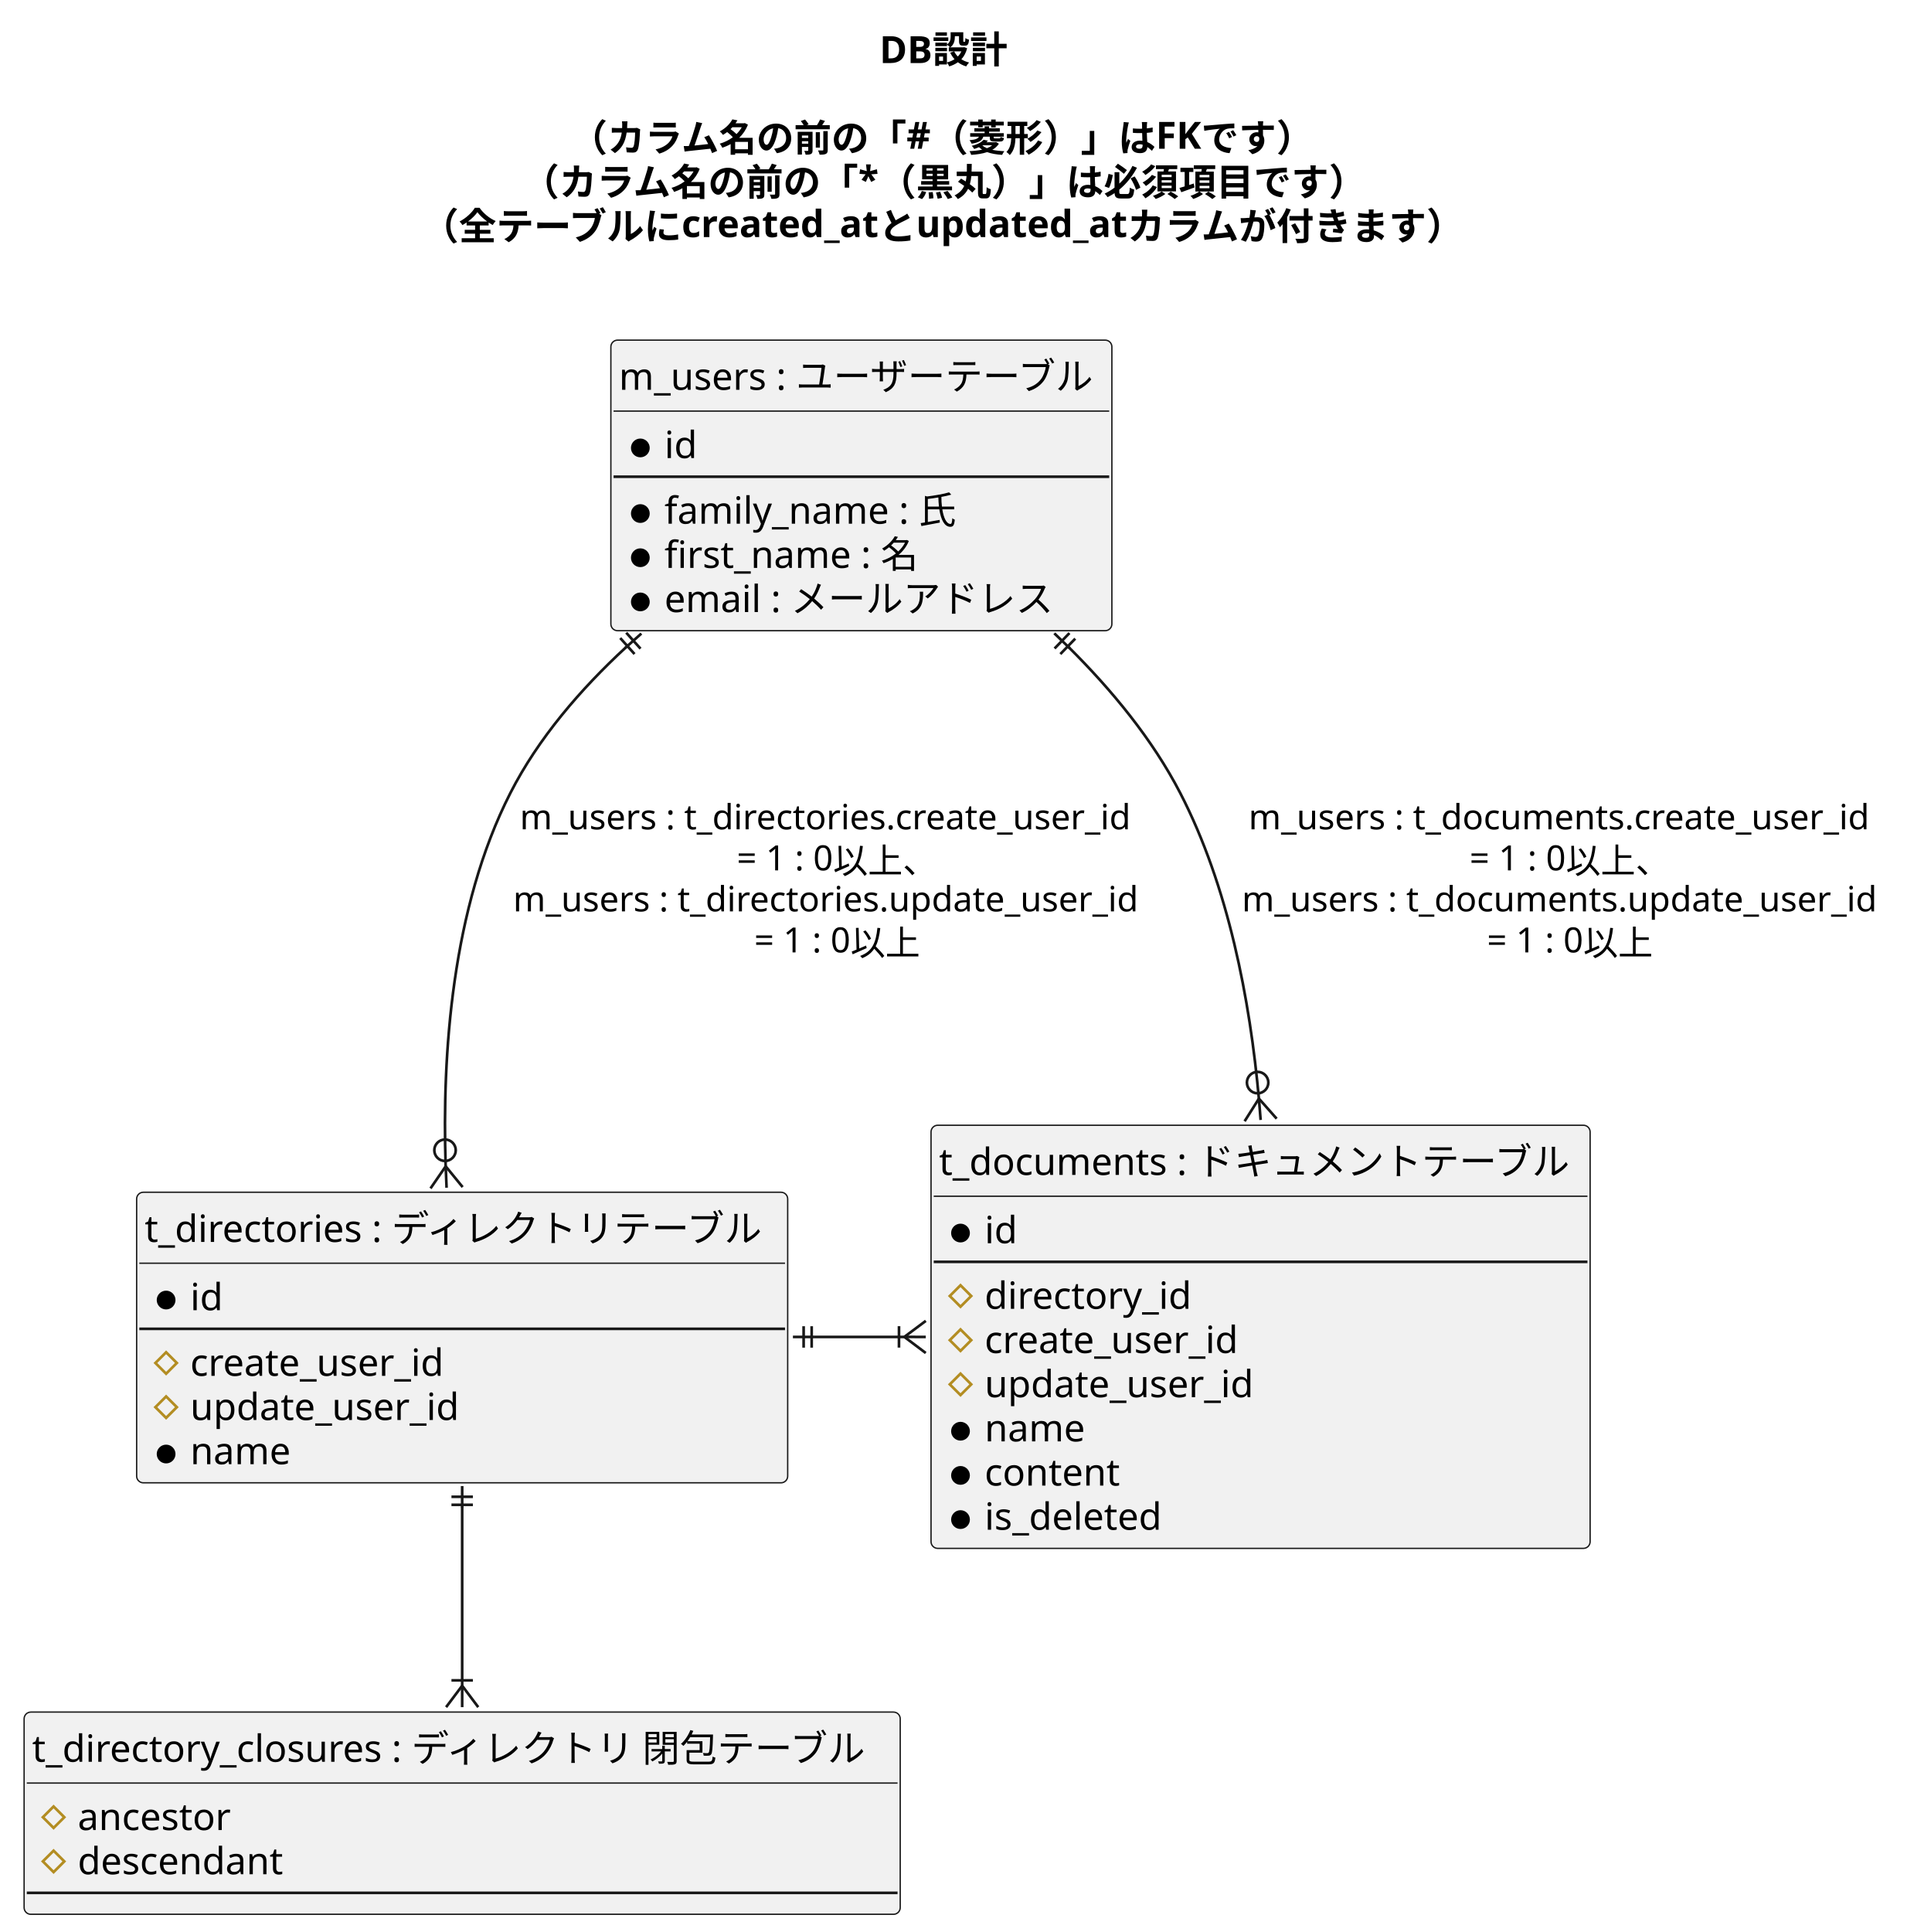
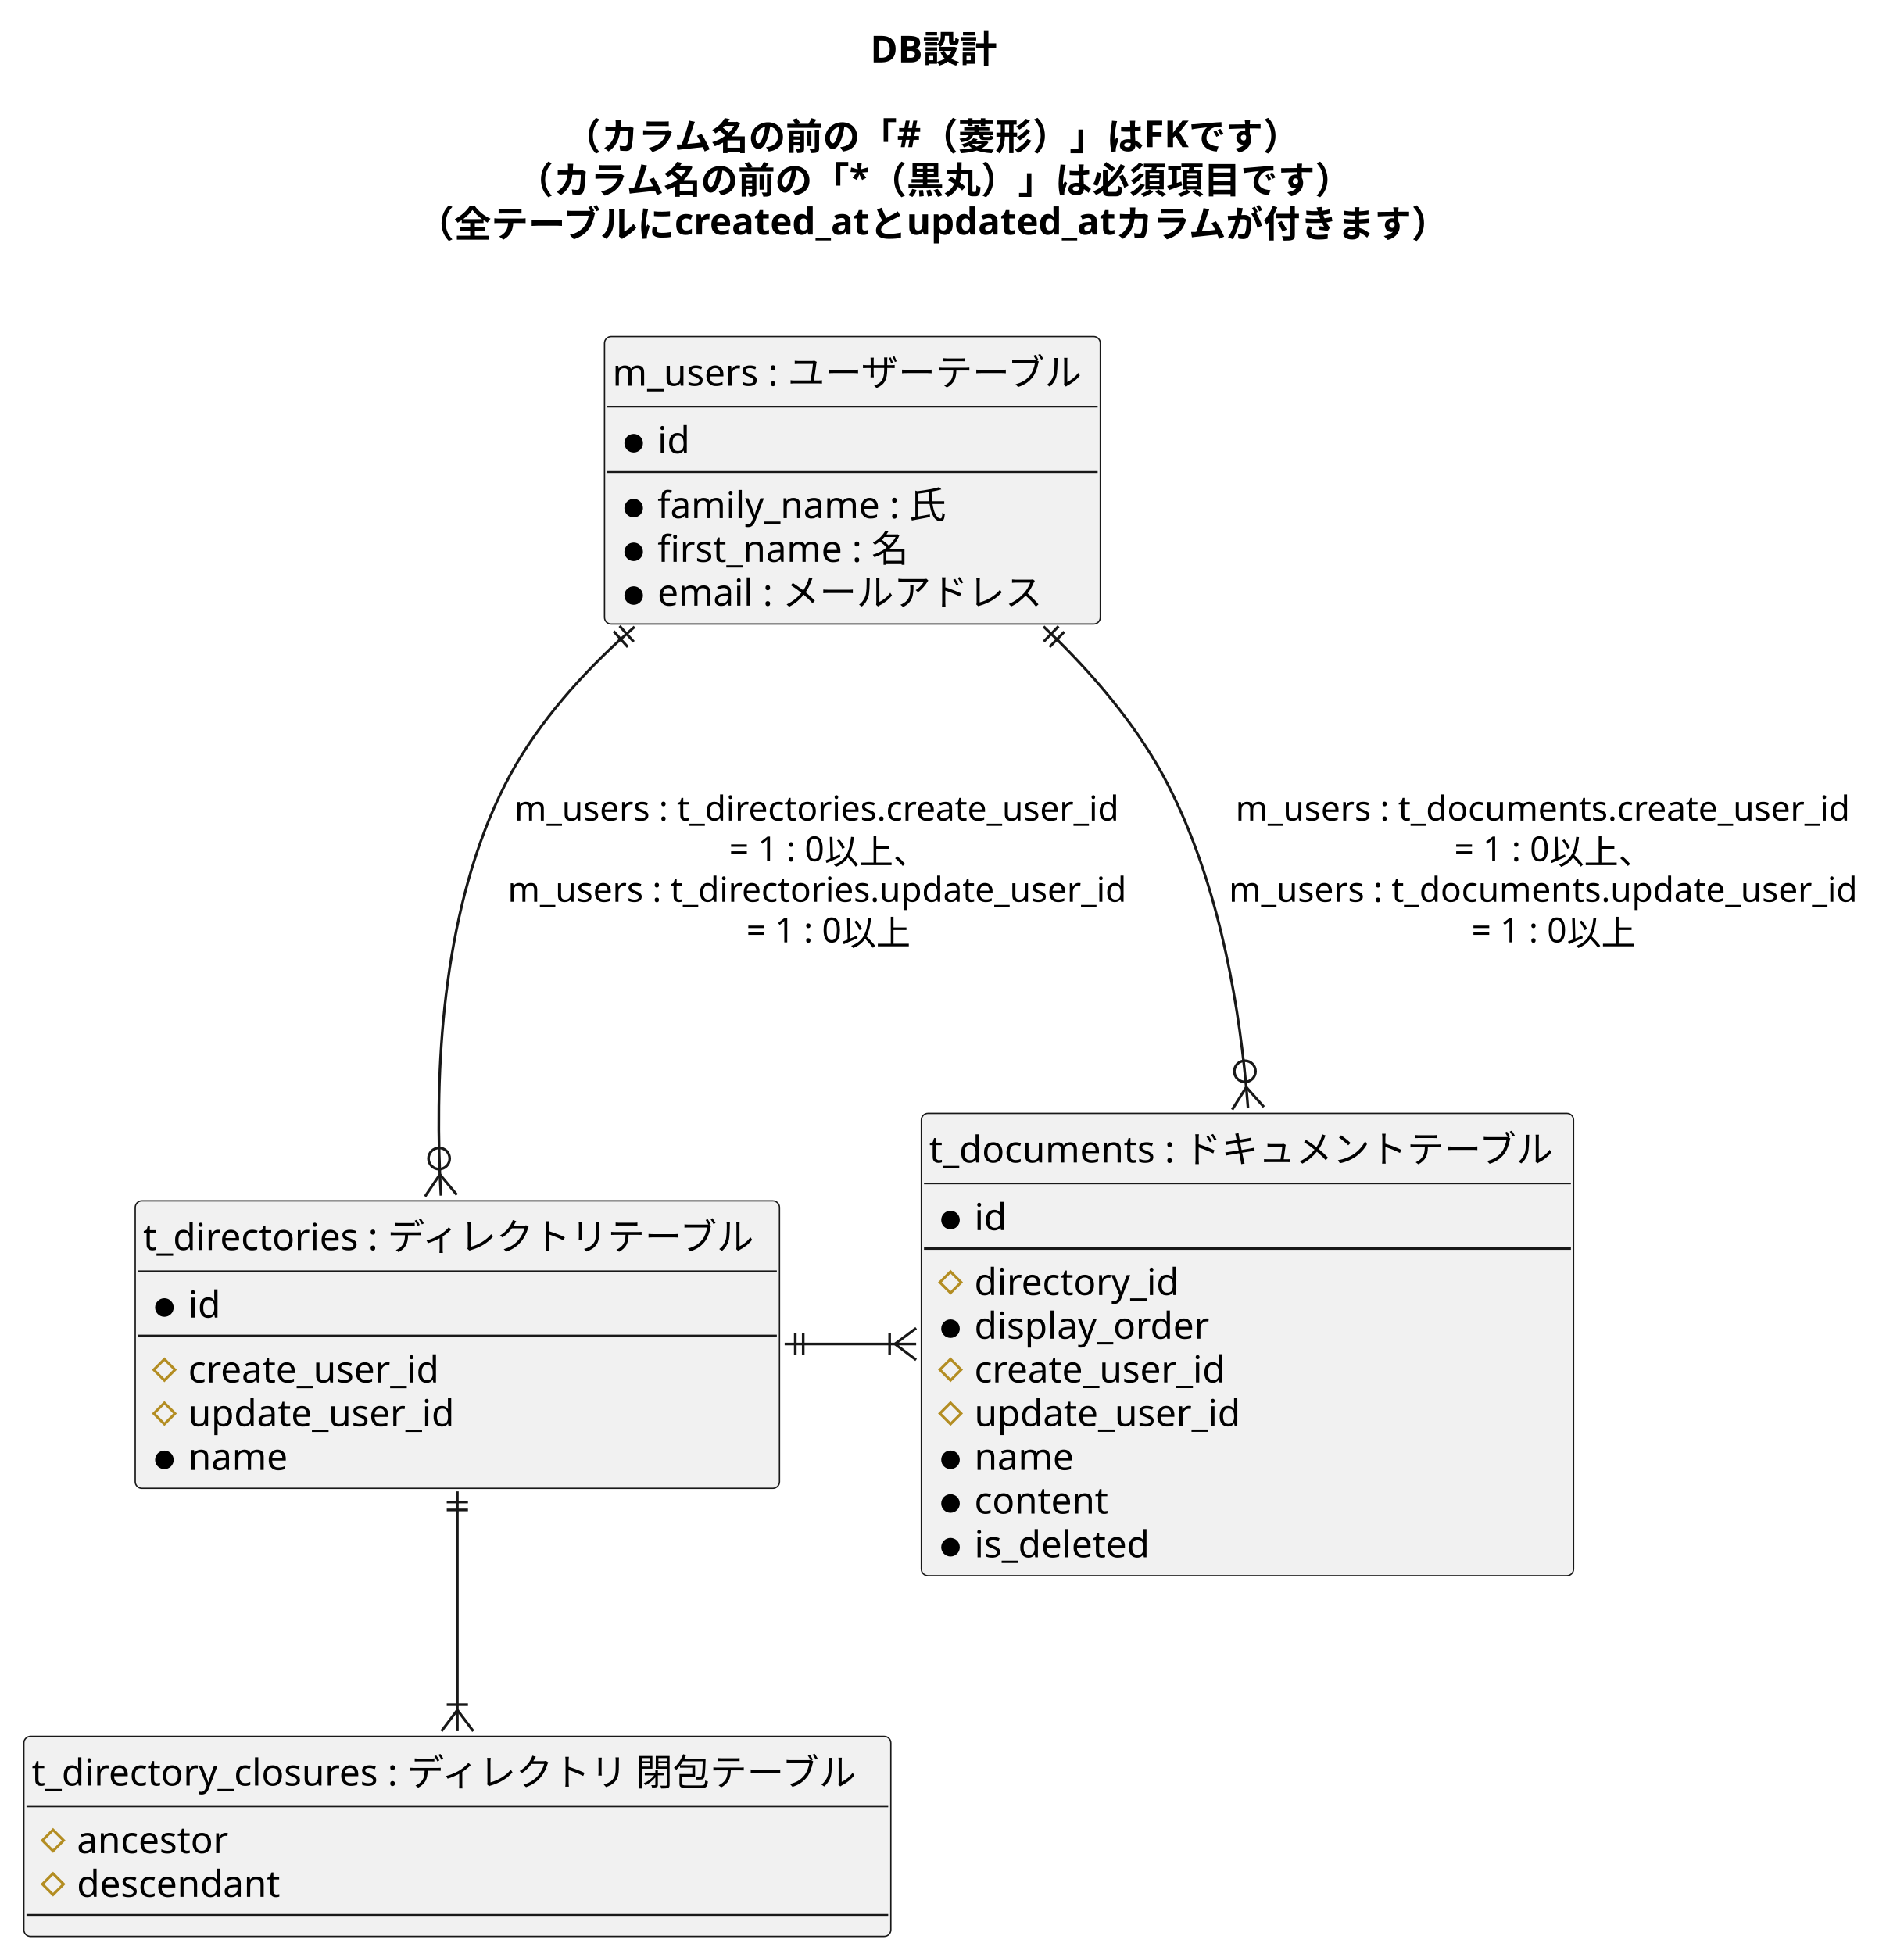
- <svg xmlns="http://www.w3.org/2000/svg" contentStyleType="text/css" height="721px" preserveAspectRatio="none" style="width:718px;height:721px;background:#FFFFFF;" version="1.1" viewBox="0 0 718 721" width="718px" zoomAndPan="magnify">
+ <svg xmlns="http://www.w3.org/2000/svg" contentStyleType="text/css" height="737px" preserveAspectRatio="none" style="width:718px;height:737px;background:#FFFFFF;" version="1.1" viewBox="0 0 718 737" width="718px" zoomAndPan="magnify">
  <defs />
  <g>
    <text fill="#000000" font-family="sans-serif" font-size="14" font-weight="bold" lengthAdjust="spacing" textLength="48" x="328.25" y="23.535">DB設計</text>
    <text fill="#000000" font-family="sans-serif" font-size="14" font-weight="bold" lengthAdjust="spacing" textLength="5" x="349.75" y="40.023"> </text>
    <text fill="#000000" font-family="sans-serif" font-size="14" font-weight="bold" lengthAdjust="spacing" textLength="279" x="212.75" y="56.512">（カラム名の前の「#（菱形）」はFKです）</text>
    <text fill="#000000" font-family="sans-serif" font-size="14" font-weight="bold" lengthAdjust="spacing" textLength="315" x="194.75" y="73">（カラム名の前の「*（黒丸）」は必須項目です）</text>
    <text fill="#000000" font-family="sans-serif" font-size="14" font-weight="bold" lengthAdjust="spacing" textLength="390" x="157.25" y="89.488">（全テーブルにcreated_atとupdated_atカラムが付きます）</text>
    <text fill="#000000" font-family="sans-serif" font-size="14" font-weight="bold" lengthAdjust="spacing" textLength="5" x="349.75" y="105.977"> </text>
    <g id="elem_m_users">
      <rect codeLine="15" fill="#F1F1F1" height="108.441" id="m_users" rx="2.5" ry="2.5" style="stroke:#181818;stroke-width:0.5;" width="187" x="228" y="126.93" />
      <text fill="#000000" font-family="sans-serif" font-size="14" lengthAdjust="spacing" textLength="181" x="231" y="145.465">m_users : ユーザーテーブル</text>
      <line style="stroke:#181818;stroke-width:0.5;" x1="229" x2="414" y1="153.418" y2="153.418" />
      <ellipse cx="239" cy="167.162" fill="#000000" rx="3" ry="3" style="stroke:#000000;stroke-width:1.0;" />
      <text fill="#000000" font-family="sans-serif" font-size="14" lengthAdjust="spacing" textLength="13" x="248" y="170.953">id</text>
      <line style="stroke:#181818;stroke-width:1.0;" x1="229" x2="414" y1="177.906" y2="177.906" />
      <ellipse cx="239" cy="191.65" fill="#000000" rx="3" ry="3" style="stroke:#000000;stroke-width:1.0;" />
      <text fill="#000000" font-family="sans-serif" font-size="14" lengthAdjust="spacing" textLength="112" x="248" y="195.441">family_name : 氏</text>
      <ellipse cx="239" cy="208.139" fill="#000000" rx="3" ry="3" style="stroke:#000000;stroke-width:1.0;" />
      <text fill="#000000" font-family="sans-serif" font-size="14" lengthAdjust="spacing" textLength="98" x="248" y="211.93">first_name : 名</text>
      <ellipse cx="239" cy="224.627" fill="#000000" rx="3" ry="3" style="stroke:#000000;stroke-width:1.0;" />
      <text fill="#000000" font-family="sans-serif" font-size="14" lengthAdjust="spacing" textLength="147" x="248" y="228.418">email : メールアドレス</text>
    </g>
    <g id="elem_t_directories">
-       <rect codeLine="23" fill="#F1F1F1" height="108.441" id="t_directories" rx="2.5" ry="2.5" style="stroke:#181818;stroke-width:0.5;" width="243" x="51" y="444.93" />
-       <text fill="#000000" font-family="sans-serif" font-size="14" lengthAdjust="spacing" textLength="237" x="54" y="463.465">t_directories : ディレクトリテーブル</text>
-       <line style="stroke:#181818;stroke-width:0.5;" x1="52" x2="293" y1="471.418" y2="471.418" />
-       <ellipse cx="62" cy="485.162" fill="#000000" rx="3" ry="3" style="stroke:#000000;stroke-width:1.0;" />
-       <text fill="#000000" font-family="sans-serif" font-size="14" lengthAdjust="spacing" textLength="13" x="71" y="488.953">id</text>
-       <line style="stroke:#181818;stroke-width:1.0;" x1="52" x2="293" y1="495.906" y2="495.906" />
-       <polygon fill="none" points="62,504.65,66,508.65,62,512.65,58,508.65" style="stroke:#B38D22;stroke-width:1.0;" />
-       <text fill="#000000" font-family="sans-serif" font-size="14" lengthAdjust="spacing" textLength="99" x="71" y="513.441">create_user_id</text>
-       <polygon fill="none" points="62,521.139,66,525.139,62,529.139,58,525.139" style="stroke:#B38D22;stroke-width:1.0;" />
-       <text fill="#000000" font-family="sans-serif" font-size="14" lengthAdjust="spacing" textLength="105" x="71" y="529.93">update_user_id</text>
-       <ellipse cx="62" cy="542.627" fill="#000000" rx="3" ry="3" style="stroke:#000000;stroke-width:1.0;" />
-       <text fill="#000000" font-family="sans-serif" font-size="14" lengthAdjust="spacing" textLength="38" x="71" y="546.418">name</text>
+       <rect codeLine="23" fill="#F1F1F1" height="108.441" id="t_directories" rx="2.5" ry="2.5" style="stroke:#181818;stroke-width:0.5;" width="243" x="51" y="452.93" />
+       <text fill="#000000" font-family="sans-serif" font-size="14" lengthAdjust="spacing" textLength="237" x="54" y="471.465">t_directories : ディレクトリテーブル</text>
+       <line style="stroke:#181818;stroke-width:0.5;" x1="52" x2="293" y1="479.418" y2="479.418" />
+       <ellipse cx="62" cy="493.162" fill="#000000" rx="3" ry="3" style="stroke:#000000;stroke-width:1.0;" />
+       <text fill="#000000" font-family="sans-serif" font-size="14" lengthAdjust="spacing" textLength="13" x="71" y="496.953">id</text>
+       <line style="stroke:#181818;stroke-width:1.0;" x1="52" x2="293" y1="503.906" y2="503.906" />
+       <polygon fill="none" points="62,512.65,66,516.65,62,520.65,58,516.65" style="stroke:#B38D22;stroke-width:1.0;" />
+       <text fill="#000000" font-family="sans-serif" font-size="14" lengthAdjust="spacing" textLength="99" x="71" y="521.441">create_user_id</text>
+       <polygon fill="none" points="62,529.139,66,533.139,62,537.139,58,533.139" style="stroke:#B38D22;stroke-width:1.0;" />
+       <text fill="#000000" font-family="sans-serif" font-size="14" lengthAdjust="spacing" textLength="105" x="71" y="537.93">update_user_id</text>
+       <ellipse cx="62" cy="550.627" fill="#000000" rx="3" ry="3" style="stroke:#000000;stroke-width:1.0;" />
+       <text fill="#000000" font-family="sans-serif" font-size="14" lengthAdjust="spacing" textLength="38" x="71" y="554.418">name</text>
    </g>
    <g id="elem_t_documents">
-       <rect codeLine="31" fill="#F1F1F1" height="157.906" id="t_documents" rx="2.5" ry="2.5" style="stroke:#181818;stroke-width:0.5;" width="246" x="347.5" y="419.93" />
+       <rect codeLine="31" fill="#F1F1F1" height="174.394" id="t_documents" rx="2.5" ry="2.5" style="stroke:#181818;stroke-width:0.5;" width="246" x="347.5" y="419.93" />
      <text fill="#000000" font-family="sans-serif" font-size="14" lengthAdjust="spacing" textLength="240" x="350.5" y="438.465">t_documents : ドキュメントテーブル</text>
      <line style="stroke:#181818;stroke-width:0.5;" x1="348.5" x2="592.5" y1="446.418" y2="446.418" />
      <ellipse cx="358.5" cy="460.162" fill="#000000" rx="3" ry="3" style="stroke:#000000;stroke-width:1.0;" />
      <text fill="#000000" font-family="sans-serif" font-size="14" lengthAdjust="spacing" textLength="13" x="367.5" y="463.953">id</text>
      <line style="stroke:#181818;stroke-width:1.0;" x1="348.5" x2="592.5" y1="470.906" y2="470.906" />
      <polygon fill="none" points="358.5,479.65,362.5,483.65,358.5,487.65,354.5,483.65" style="stroke:#B38D22;stroke-width:1.0;" />
      <text fill="#000000" font-family="sans-serif" font-size="14" lengthAdjust="spacing" textLength="81" x="367.5" y="488.441">directory_id</text>
-       <polygon fill="none" points="358.5,496.139,362.5,500.139,358.5,504.139,354.5,500.139" style="stroke:#B38D22;stroke-width:1.0;" />
-       <text fill="#000000" font-family="sans-serif" font-size="14" lengthAdjust="spacing" textLength="99" x="367.5" y="504.93">create_user_id</text>
+       <ellipse cx="358.5" cy="501.139" fill="#000000" rx="3" ry="3" style="stroke:#000000;stroke-width:1.0;" />
+       <text fill="#000000" font-family="sans-serif" font-size="14" lengthAdjust="spacing" textLength="93" x="367.5" y="504.93">display_order</text>
      <polygon fill="none" points="358.5,512.627,362.5,516.627,358.5,520.627,354.5,516.627" style="stroke:#B38D22;stroke-width:1.0;" />
-       <text fill="#000000" font-family="sans-serif" font-size="14" lengthAdjust="spacing" textLength="105" x="367.5" y="521.418">update_user_id</text>
-       <ellipse cx="358.5" cy="534.115" fill="#000000" rx="3" ry="3" style="stroke:#000000;stroke-width:1.0;" />
-       <text fill="#000000" font-family="sans-serif" font-size="14" lengthAdjust="spacing" textLength="38" x="367.5" y="537.906">name</text>
+       <text fill="#000000" font-family="sans-serif" font-size="14" lengthAdjust="spacing" textLength="99" x="367.5" y="521.418">create_user_id</text>
+       <polygon fill="none" points="358.5,529.115,362.5,533.115,358.5,537.115,354.5,533.115" style="stroke:#B38D22;stroke-width:1.0;" />
+       <text fill="#000000" font-family="sans-serif" font-size="14" lengthAdjust="spacing" textLength="105" x="367.5" y="537.906">update_user_id</text>
      <ellipse cx="358.5" cy="550.604" fill="#000000" rx="3" ry="3" style="stroke:#000000;stroke-width:1.0;" />
-       <text fill="#000000" font-family="sans-serif" font-size="14" lengthAdjust="spacing" textLength="52" x="367.5" y="554.394">content</text>
+       <text fill="#000000" font-family="sans-serif" font-size="14" lengthAdjust="spacing" textLength="38" x="367.5" y="554.394">name</text>
      <ellipse cx="358.5" cy="567.092" fill="#000000" rx="3" ry="3" style="stroke:#000000;stroke-width:1.0;" />
-       <text fill="#000000" font-family="sans-serif" font-size="14" lengthAdjust="spacing" textLength="69" x="367.5" y="570.883">is_deleted</text>
+       <text fill="#000000" font-family="sans-serif" font-size="14" lengthAdjust="spacing" textLength="52" x="367.5" y="570.883">content</text>
+       <ellipse cx="358.5" cy="583.58" fill="#000000" rx="3" ry="3" style="stroke:#000000;stroke-width:1.0;" />
+       <text fill="#000000" font-family="sans-serif" font-size="14" lengthAdjust="spacing" textLength="69" x="367.5" y="587.371">is_deleted</text>
    </g>
    <g id="elem_t_directory_closures">
-       <rect codeLine="42" fill="#F1F1F1" height="75.465" id="t_directory_closures" rx="2.5" ry="2.5" style="stroke:#181818;stroke-width:0.5;" width="327" x="9" y="638.93" />
-       <text fill="#000000" font-family="sans-serif" font-size="14" lengthAdjust="spacing" textLength="321" x="12" y="657.465">t_directory_closures : ディレクトリ 閉包テーブル</text>
-       <line style="stroke:#181818;stroke-width:0.5;" x1="10" x2="335" y1="665.418" y2="665.418" />
-       <polygon fill="none" points="20,674.162,24,678.162,20,682.162,16,678.162" style="stroke:#B38D22;stroke-width:1.0;" />
-       <text fill="#000000" font-family="sans-serif" font-size="14" lengthAdjust="spacing" textLength="59" x="29" y="682.953">ancestor</text>
-       <polygon fill="none" points="20,690.65,24,694.65,20,698.65,16,694.65" style="stroke:#B38D22;stroke-width:1.0;" />
-       <text fill="#000000" font-family="sans-serif" font-size="14" lengthAdjust="spacing" textLength="79" x="29" y="699.441">descendant</text>
-       <line style="stroke:#181818;stroke-width:1.0;" x1="10" x2="335" y1="706.394" y2="706.394" />
+       <rect codeLine="43" fill="#F1F1F1" height="75.465" id="t_directory_closures" rx="2.5" ry="2.5" style="stroke:#181818;stroke-width:0.5;" width="327" x="9" y="654.93" />
+       <text fill="#000000" font-family="sans-serif" font-size="14" lengthAdjust="spacing" textLength="321" x="12" y="673.465">t_directory_closures : ディレクトリ 閉包テーブル</text>
+       <line style="stroke:#181818;stroke-width:0.5;" x1="10" x2="335" y1="681.418" y2="681.418" />
+       <polygon fill="none" points="20,690.162,24,694.162,20,698.162,16,694.162" style="stroke:#B38D22;stroke-width:1.0;" />
+       <text fill="#000000" font-family="sans-serif" font-size="14" lengthAdjust="spacing" textLength="59" x="29" y="698.953">ancestor</text>
+       <polygon fill="none" points="20,706.65,24,710.65,20,714.65,16,710.65" style="stroke:#B38D22;stroke-width:1.0;" />
+       <text fill="#000000" font-family="sans-serif" font-size="14" lengthAdjust="spacing" textLength="79" x="29" y="715.441">descendant</text>
+       <line style="stroke:#181818;stroke-width:1.0;" x1="10" x2="335" y1="722.394" y2="722.394" />
    </g>
    <g id="link_m_users_t_directories">
-       <path codeLine="48" d="M233.67,241.53 C216.66,257.22 200.9,275.54 190.5,295.93 C168.6,338.85 164.97,393.6 166.34,435.27 " fill="none" id="m_users-t_directories" style="stroke:#181818;stroke-width:1.0;" />
-       <line style="stroke:#181818;stroke-width:1.0;" x1="233.732" x2="239.065" y1="236.115" y2="242.078" />
-       <line style="stroke:#181818;stroke-width:1.0;" x1="231.496" x2="236.829" y1="238.115" y2="244.078" />
-       <line style="stroke:#181818;stroke-width:1.0;" x1="233.417" x2="239.38" y1="241.763" y2="236.43" />
-       <line style="stroke:#181818;stroke-width:1.0;" x1="166.351" x2="172.675" y1="435.257" y2="443.003" />
-       <line style="stroke:#181818;stroke-width:1.0;" x1="166.351" x2="160.685" y1="435.257" y2="443.496" />
-       <line style="stroke:#181818;stroke-width:1.0;" x1="166.351" x2="166.68" y1="435.257" y2="443.25" />
-       <ellipse cx="166.105" cy="429.262" fill="none" rx="4" ry="4" style="stroke:#181818;stroke-width:1.0;" />
+       <path codeLine="49" d="M233.62,241.5 C216.61,257.19 200.87,275.52 190.5,295.93 C167.41,341.37 164.12,399.52 165.92,443.11 " fill="none" id="m_users-t_directories" style="stroke:#181818;stroke-width:1.0;" />
+       <line style="stroke:#181818;stroke-width:1.0;" x1="233.682" x2="239.015" y1="236.095" y2="242.058" />
+       <line style="stroke:#181818;stroke-width:1.0;" x1="231.446" x2="236.779" y1="238.095" y2="244.058" />
+       <line style="stroke:#181818;stroke-width:1.0;" x1="233.367" x2="239.33" y1="241.743" y2="236.41" />
+       <line style="stroke:#181818;stroke-width:1.0;" x1="165.91" x2="172.303" y1="442.96" y2="450.649" />
+       <line style="stroke:#181818;stroke-width:1.0;" x1="165.91" x2="160.317" y1="442.96" y2="451.25" />
+       <line style="stroke:#181818;stroke-width:1.0;" x1="165.91" x2="166.31" y1="442.96" y2="450.95" />
+       <ellipse cx="165.61" cy="436.967" fill="none" rx="4" ry="4" style="stroke:#181818;stroke-width:1.0;" />
      <text fill="#000000" font-family="sans-serif" font-size="13" lengthAdjust="spacing" textLength="239" x="194" y="309.498">m_users : t_directories.create_user_id</text>
      <text fill="#000000" font-family="sans-serif" font-size="13" lengthAdjust="spacing" textLength="81" x="275" y="324.809">= 1 : 0以上、</text>
      <text fill="#000000" font-family="sans-serif" font-size="13" lengthAdjust="spacing" textLength="244" x="191.5" y="340.119">m_users : t_directories.update_user_id</text>
      <text fill="#000000" font-family="sans-serif" font-size="13" lengthAdjust="spacing" textLength="68" x="281.5" y="355.43">= 1 : 0以上</text>
    </g>
    <g id="link_m_users_t_documents">
-       <path codeLine="49" d="M398.88,241.53 C414.98,257.51 430.18,275.96 440.5,295.93 C458.51,330.77 466.56,373.22 469.89,410.2 " fill="none" id="m_users-t_documents" style="stroke:#181818;stroke-width:1.0;" />
-       <line style="stroke:#181818;stroke-width:1.0;" x1="393.61" x2="399.166" y1="242.006" y2="236.25" />
-       <line style="stroke:#181818;stroke-width:1.0;" x1="395.769" x2="401.325" y1="244.089" y2="238.333" />
-       <line style="stroke:#181818;stroke-width:1.0;" x1="399.266" x2="393.51" y1="241.906" y2="236.35" />
-       <line style="stroke:#181818;stroke-width:1.0;" x1="469.877" x2="476.501" y1="409.986" y2="417.477" />
-       <line style="stroke:#181818;stroke-width:1.0;" x1="469.877" x2="464.539" y1="409.986" y2="418.442" />
-       <line style="stroke:#181818;stroke-width:1.0;" x1="469.877" x2="470.52" y1="409.986" y2="417.96" />
-       <ellipse cx="469.395" cy="404.005" fill="none" rx="4" ry="4" style="stroke:#181818;stroke-width:1.0;" />
+       <path codeLine="50" d="M398.96,241.49 C415.06,257.47 430.23,275.93 440.5,295.93 C458.37,330.74 466.58,372.83 470.06,410.15 " fill="none" id="m_users-t_documents" style="stroke:#181818;stroke-width:1.0;" />
+       <line style="stroke:#181818;stroke-width:1.0;" x1="393.69" x2="399.246" y1="241.966" y2="236.21" />
+       <line style="stroke:#181818;stroke-width:1.0;" x1="395.849" x2="401.404" y1="244.049" y2="238.293" />
+       <line style="stroke:#181818;stroke-width:1.0;" x1="399.346" x2="393.59" y1="241.866" y2="236.31" />
+       <line style="stroke:#181818;stroke-width:1.0;" x1="470.048" x2="476.699" y1="410.058" y2="417.526" />
+       <line style="stroke:#181818;stroke-width:1.0;" x1="470.048" x2="464.741" y1="410.058" y2="418.533" />
+       <line style="stroke:#181818;stroke-width:1.0;" x1="470.048" x2="470.72" y1="410.058" y2="418.03" />
+       <ellipse cx="469.545" cy="404.079" fill="none" rx="4" ry="4" style="stroke:#181818;stroke-width:1.0;" />
      <text fill="#000000" font-family="sans-serif" font-size="13" lengthAdjust="spacing" textLength="242" x="466" y="309.498">m_users : t_documents.create_user_id</text>
      <text fill="#000000" font-family="sans-serif" font-size="13" lengthAdjust="spacing" textLength="81" x="548.5" y="324.809">= 1 : 0以上、</text>
      <text fill="#000000" font-family="sans-serif" font-size="13" lengthAdjust="spacing" textLength="247" x="463.5" y="340.119">m_users : t_documents.update_user_id</text>
      <text fill="#000000" font-family="sans-serif" font-size="13" lengthAdjust="spacing" textLength="68" x="555" y="355.43">= 1 : 0以上</text>
    </g>
    <g id="link_t_directories_t_documents">
-       <path codeLine="50" d="M303.89,498.93 C315.13,498.93 326.37,498.93 337.61,498.93 " fill="none" id="t_directories-t_documents" style="stroke:#181818;stroke-width:1.0;" />
-       <line style="stroke:#181818;stroke-width:1.0;" x1="299.95" x2="299.95" y1="502.93" y2="494.93" />
-       <line style="stroke:#181818;stroke-width:1.0;" x1="302.95" x2="302.95" y1="502.93" y2="494.93" />
-       <line style="stroke:#181818;stroke-width:1.0;" x1="303.95" x2="295.95" y1="498.93" y2="498.93" />
-       <line style="stroke:#181818;stroke-width:1.0;" x1="337.54" x2="345.551" y1="498.915" y2="492.93" />
-       <line style="stroke:#181818;stroke-width:1.0;" x1="337.54" x2="345.529" y1="498.915" y2="504.93" />
-       <line style="stroke:#181818;stroke-width:1.0;" x1="337.54" x2="345.54" y1="498.915" y2="498.93" />
-       <line style="stroke:#181818;stroke-width:1.0;" x1="335.547" x2="335.533" y1="494.912" y2="502.912" />
+       <path codeLine="51" d="M303.89,506.93 C315.13,506.93 326.37,506.93 337.61,506.93 " fill="none" id="t_directories-t_documents" style="stroke:#181818;stroke-width:1.0;" />
+       <line style="stroke:#181818;stroke-width:1.0;" x1="299.95" x2="299.95" y1="510.93" y2="502.93" />
+       <line style="stroke:#181818;stroke-width:1.0;" x1="302.95" x2="302.95" y1="510.93" y2="502.93" />
+       <line style="stroke:#181818;stroke-width:1.0;" x1="303.95" x2="295.95" y1="506.93" y2="506.93" />
+       <line style="stroke:#181818;stroke-width:1.0;" x1="337.54" x2="345.551" y1="506.915" y2="500.93" />
+       <line style="stroke:#181818;stroke-width:1.0;" x1="337.54" x2="345.529" y1="506.915" y2="512.93" />
+       <line style="stroke:#181818;stroke-width:1.0;" x1="337.54" x2="345.54" y1="506.915" y2="506.93" />
+       <line style="stroke:#181818;stroke-width:1.0;" x1="335.547" x2="335.533" y1="502.912" y2="510.912" />
    </g>
    <g id="link_t_directories_t_directory_closures">
-       <path codeLine="51" d="M172.5,562.31 C172.5,584.36 172.5,608.74 172.5,629.2 " fill="none" id="t_directories-t_directory_closures" style="stroke:#181818;stroke-width:1.0;" />
-       <line style="stroke:#181818;stroke-width:1.0;" x1="168.5" x2="176.5" y1="558.58" y2="558.58" />
-       <line style="stroke:#181818;stroke-width:1.0;" x1="168.5" x2="176.5" y1="561.58" y2="561.58" />
-       <line style="stroke:#181818;stroke-width:1.0;" x1="172.5" x2="172.5" y1="562.58" y2="554.58" />
-       <line style="stroke:#181818;stroke-width:1.0;" x1="172.5" x2="178.5" y1="629.09" y2="637.09" />
-       <line style="stroke:#181818;stroke-width:1.0;" x1="172.5" x2="166.5" y1="629.09" y2="637.09" />
-       <line style="stroke:#181818;stroke-width:1.0;" x1="172.5" x2="172.5" y1="629.09" y2="637.09" />
-       <line style="stroke:#181818;stroke-width:1.0;" x1="176.5" x2="168.5" y1="627.09" y2="627.09" />
+       <path codeLine="52" d="M172.5,570.32 C172.5,594.81 172.5,622.42 172.5,645.09 " fill="none" id="t_directories-t_directory_closures" style="stroke:#181818;stroke-width:1.0;" />
+       <line style="stroke:#181818;stroke-width:1.0;" x1="168.5" x2="176.5" y1="566.52" y2="566.52" />
+       <line style="stroke:#181818;stroke-width:1.0;" x1="168.5" x2="176.5" y1="569.52" y2="569.52" />
+       <line style="stroke:#181818;stroke-width:1.0;" x1="172.5" x2="172.5" y1="570.52" y2="562.52" />
+       <line style="stroke:#181818;stroke-width:1.0;" x1="172.5" x2="178.5" y1="644.96" y2="652.96" />
+       <line style="stroke:#181818;stroke-width:1.0;" x1="172.5" x2="166.5" y1="644.96" y2="652.96" />
+       <line style="stroke:#181818;stroke-width:1.0;" x1="172.5" x2="172.5" y1="644.96" y2="652.96" />
+       <line style="stroke:#181818;stroke-width:1.0;" x1="176.5" x2="168.5" y1="642.96" y2="642.96" />
    </g>
  </g>
</svg>
